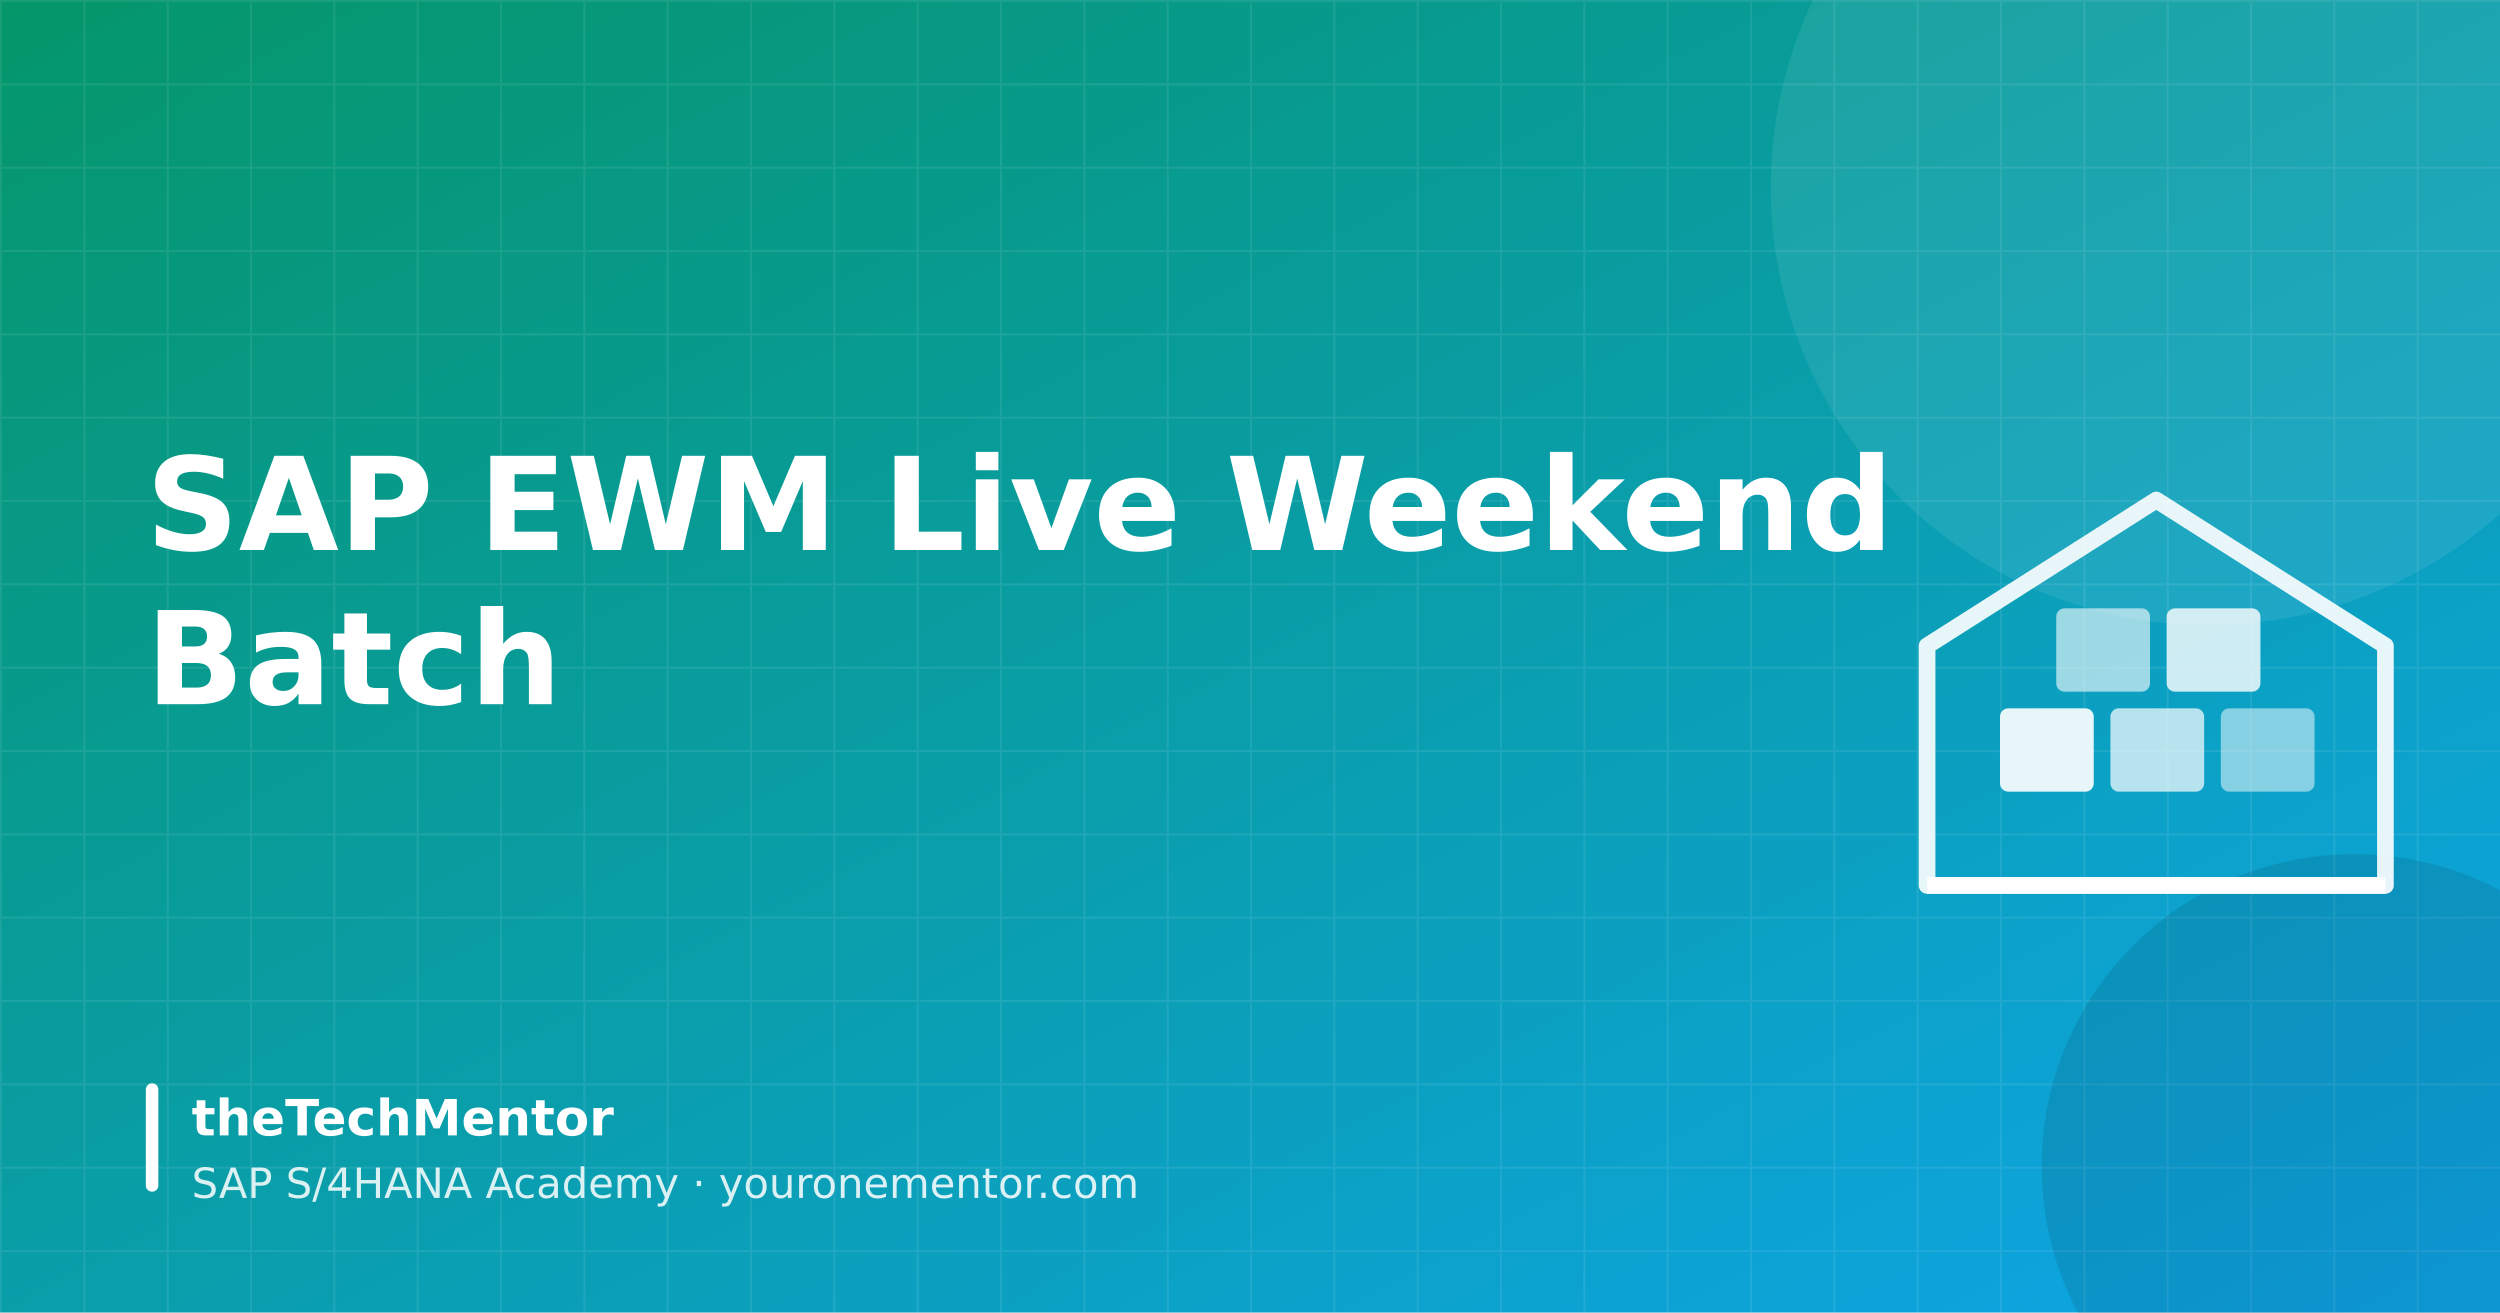
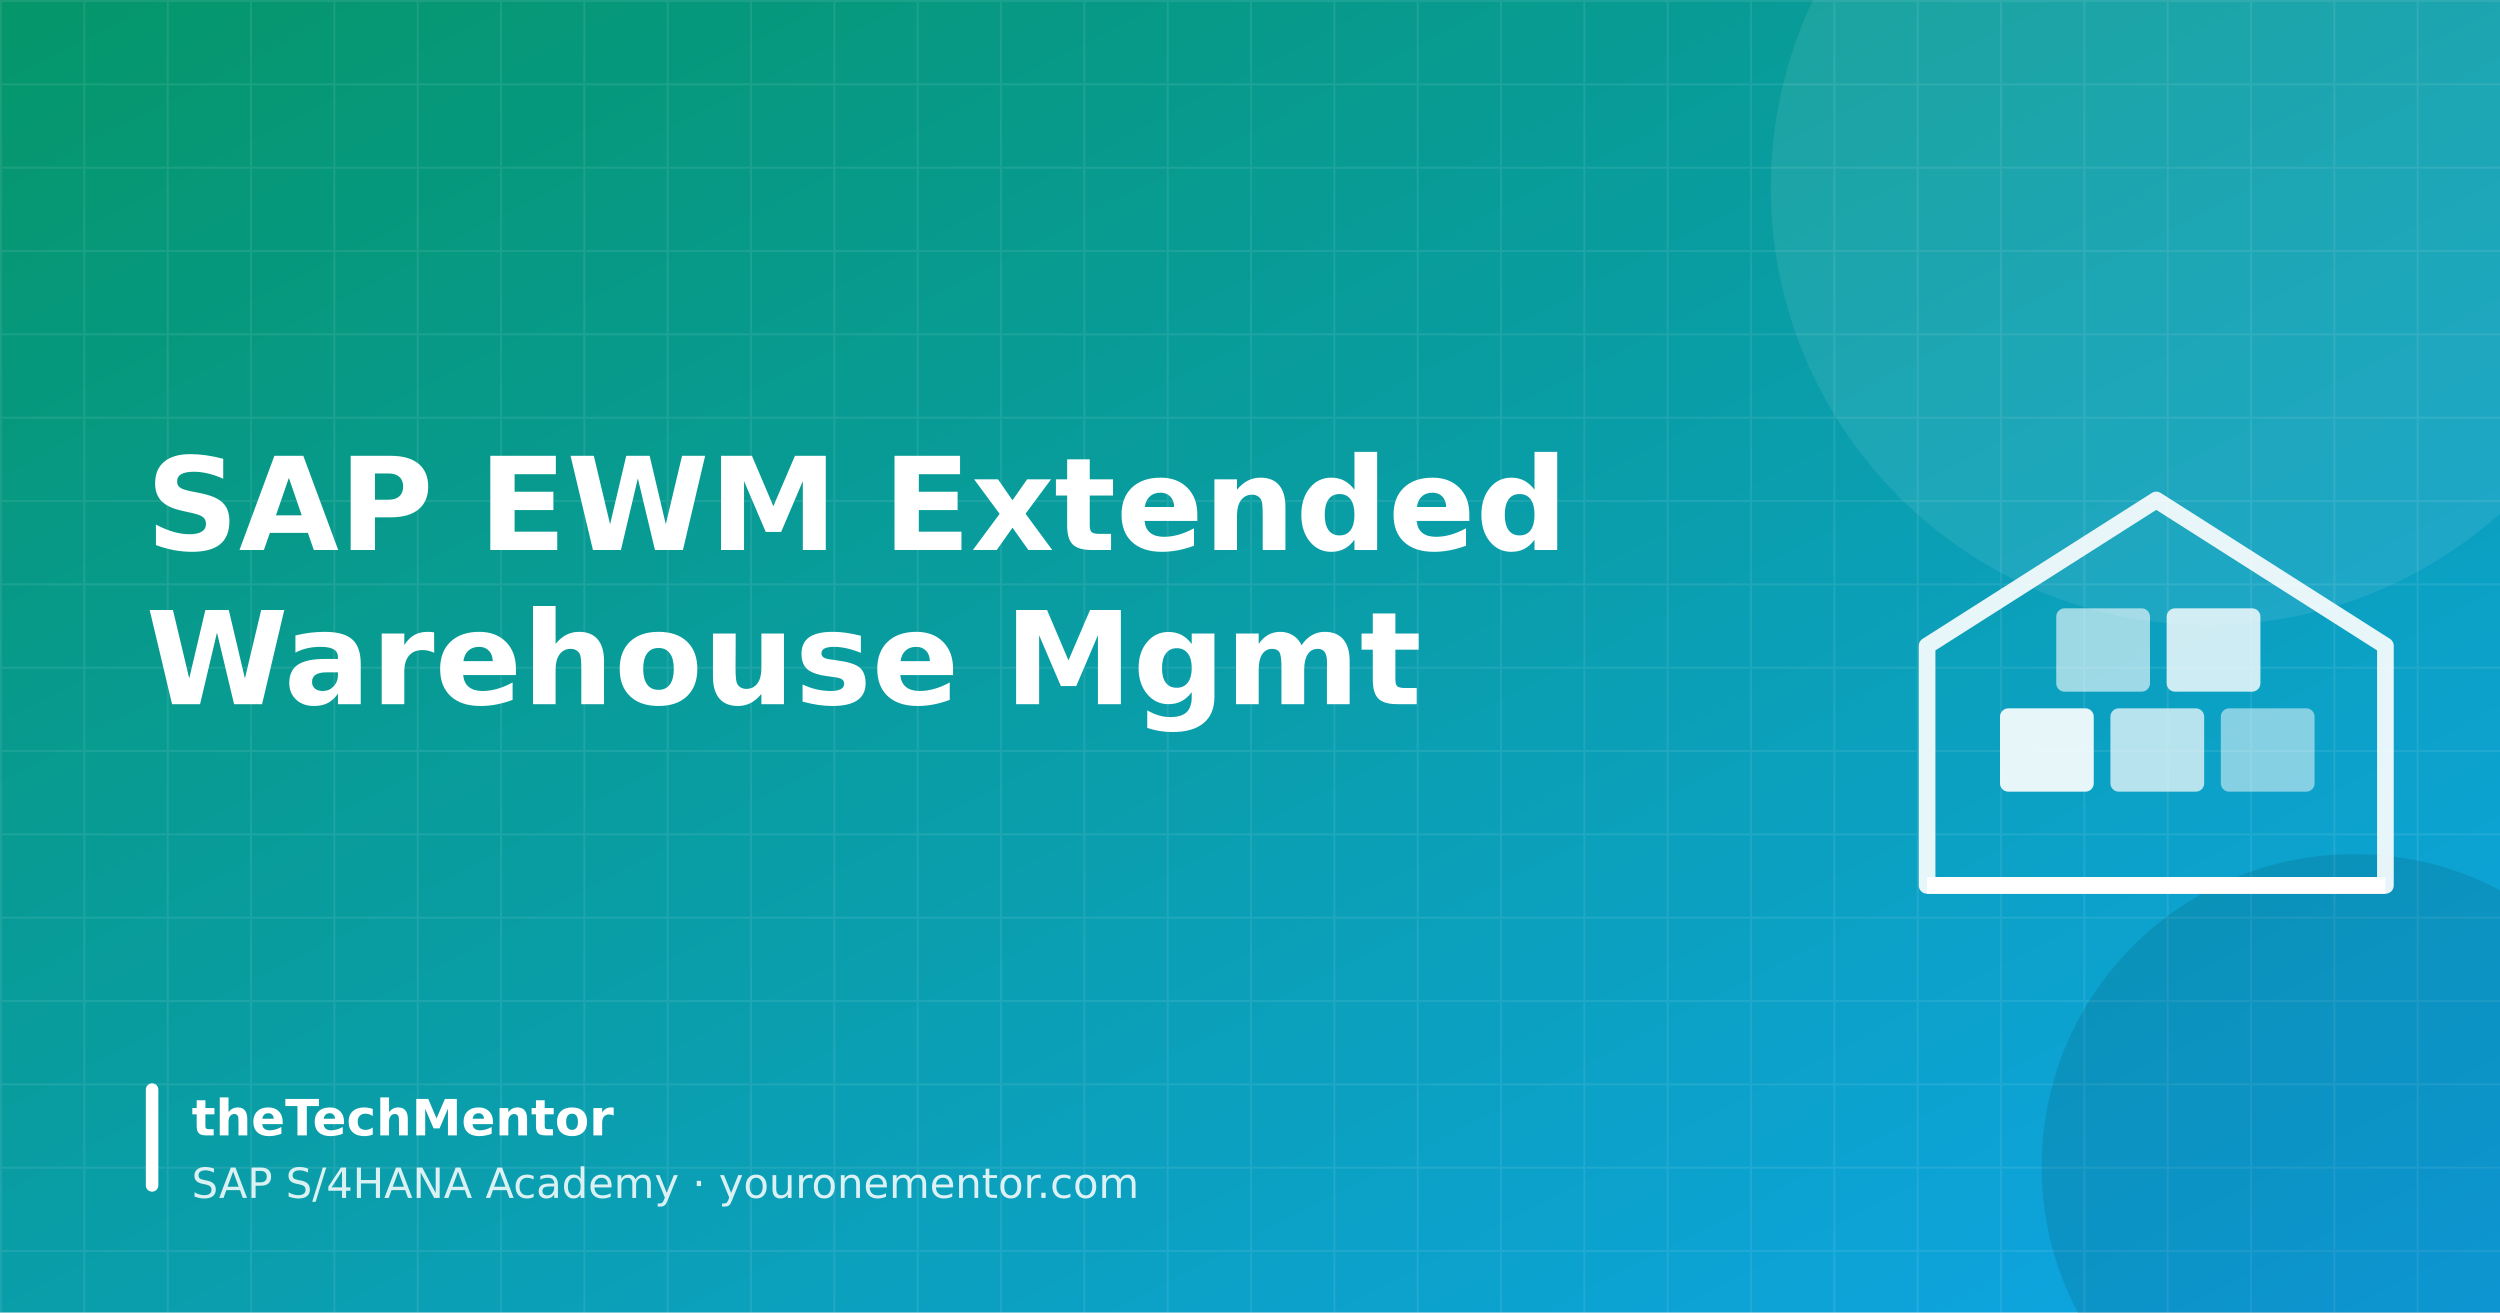
<svg xmlns="http://www.w3.org/2000/svg" width="1200" height="630" viewBox="0 0 1200 630">
  <defs>
    <linearGradient id="bg" x1="0" y1="0" x2="1" y2="1">
      <stop offset="0" stop-color="#059669" />
      <stop offset="1" stop-color="#0ea5e9" />
    </linearGradient>
    <pattern id="grid" width="40" height="40" patternUnits="userSpaceOnUse">
      <path d="M40 0 H0 V40" fill="none" stroke="#ffffff" stroke-opacity=".08" stroke-width="2" />
    </pattern>
  </defs>
  <rect width="1200" height="630" fill="url(#bg)" />
  <rect width="1200" height="630" fill="url(#grid)" />
  <circle cx="1060" cy="90" r="210" fill="#ffffff" opacity=".08" />
  <circle cx="1130" cy="560" r="150" fill="#000000" opacity=".10" />
-   <text x="70" y="264" font-family="DejaVu Sans, Inter, Arial, sans-serif" font-size="62" font-weight="800" fill="#ffffff">SAP EWM Live Weekend</text>
-   <text x="70" y="338" font-family="DejaVu Sans, Inter, Arial, sans-serif" font-size="62" font-weight="800" fill="#ffffff">Batch</text>
+   <text x="70" y="264" font-family="DejaVu Sans, Inter, Arial, sans-serif" font-size="62" font-weight="800" fill="#ffffff">SAP EWM Extended</text>
+   <text x="70" y="338" font-family="DejaVu Sans, Inter, Arial, sans-serif" font-size="62" font-weight="800" fill="#ffffff">Warehouse Mgmt</text>
  <g transform="translate(905 200)">
    <path d="M20 110 L130 40 L240 110 V225 H20 Z" fill="none" stroke="#fff" stroke-width="8" stroke-linejoin="round" opacity=".9" />
    <rect x="55" y="140" width="45" height="40" rx="4" fill="#fff" opacity=".9" />
    <rect x="108" y="140" width="45" height="40" rx="4" fill="#fff" opacity=".7" />
    <rect x="161" y="140" width="45" height="40" rx="4" fill="#fff" opacity=".5" />
    <rect x="82" y="92" width="45" height="40" rx="4" fill="#fff" opacity=".6" />
    <rect x="135" y="92" width="45" height="40" rx="4" fill="#fff" opacity=".8" />
    <line x1="20" y1="225" x2="240" y2="225" stroke="#fff" stroke-width="8" />
  </g>
  <rect x="70" y="520" width="6" height="52" rx="3" fill="#ffffff" />
  <text x="92" y="545" font-family="DejaVu Sans, Inter, Arial, sans-serif" font-size="24" font-weight="700" fill="#ffffff">theTechMentor</text>
  <text x="92" y="575" font-family="DejaVu Sans, Inter, Arial, sans-serif" font-size="20" fill="#ffffff" opacity=".85">SAP S/4HANA Academy · youronementor.com</text>
</svg>
